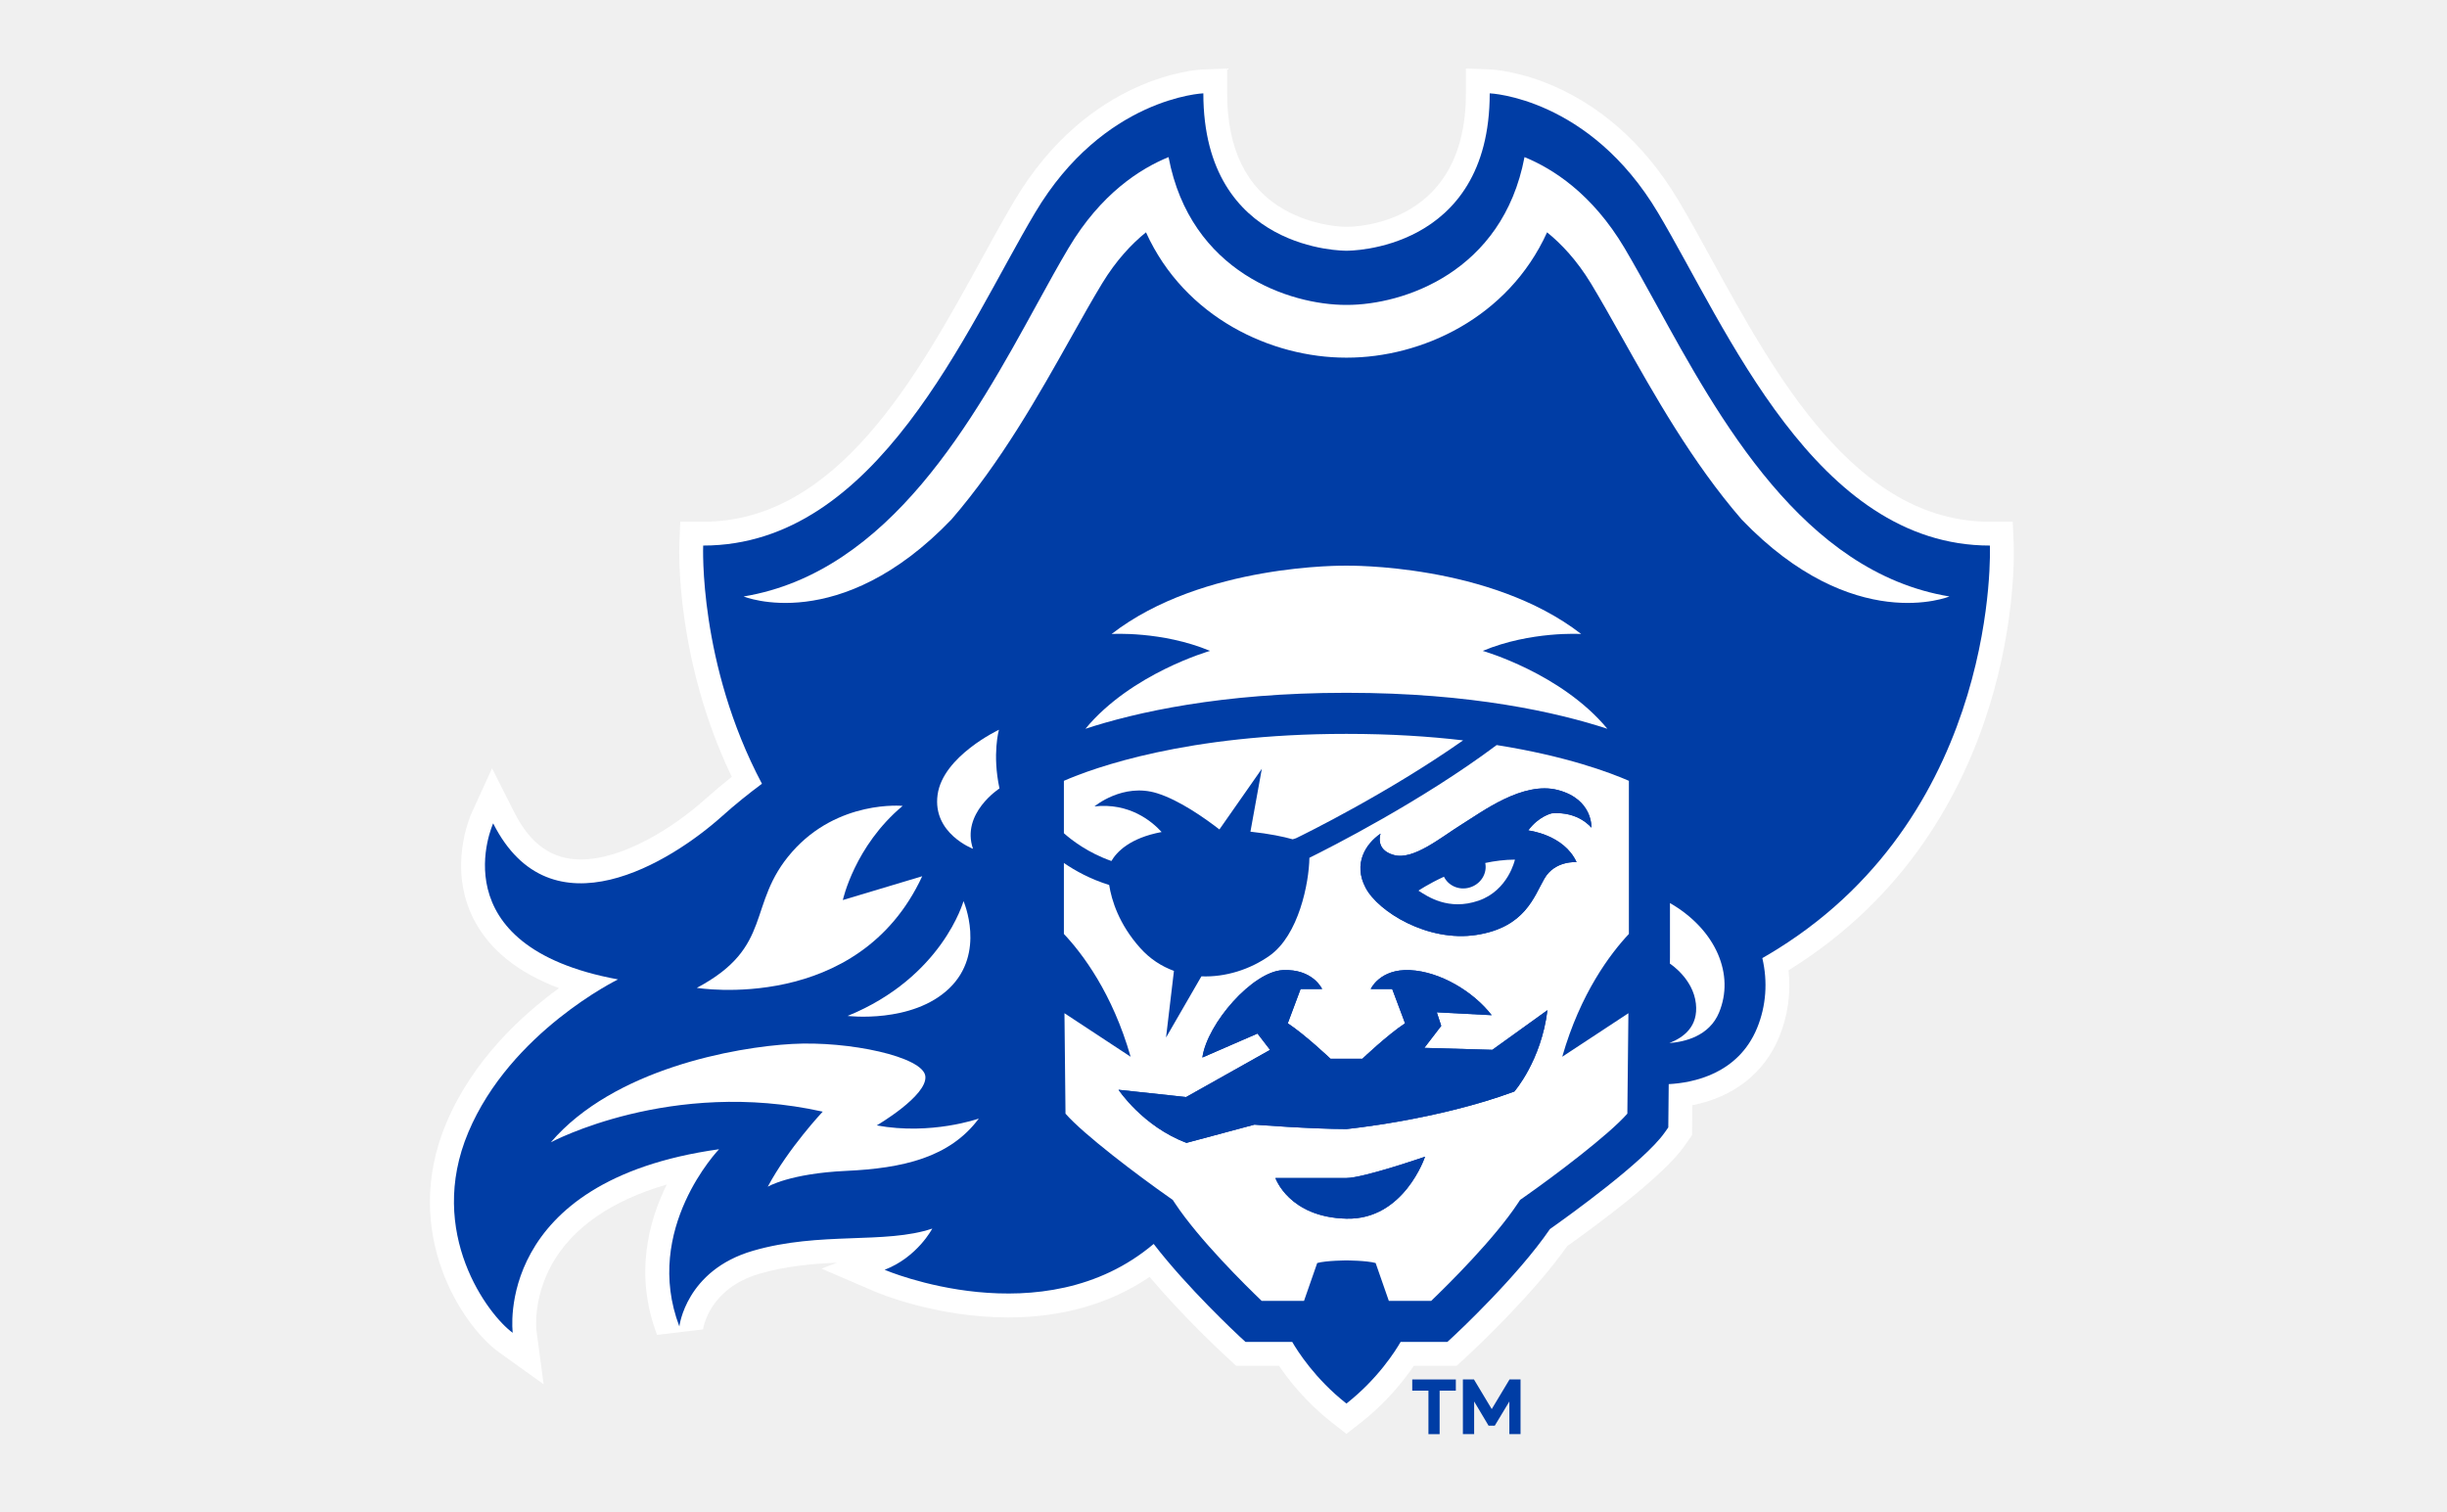
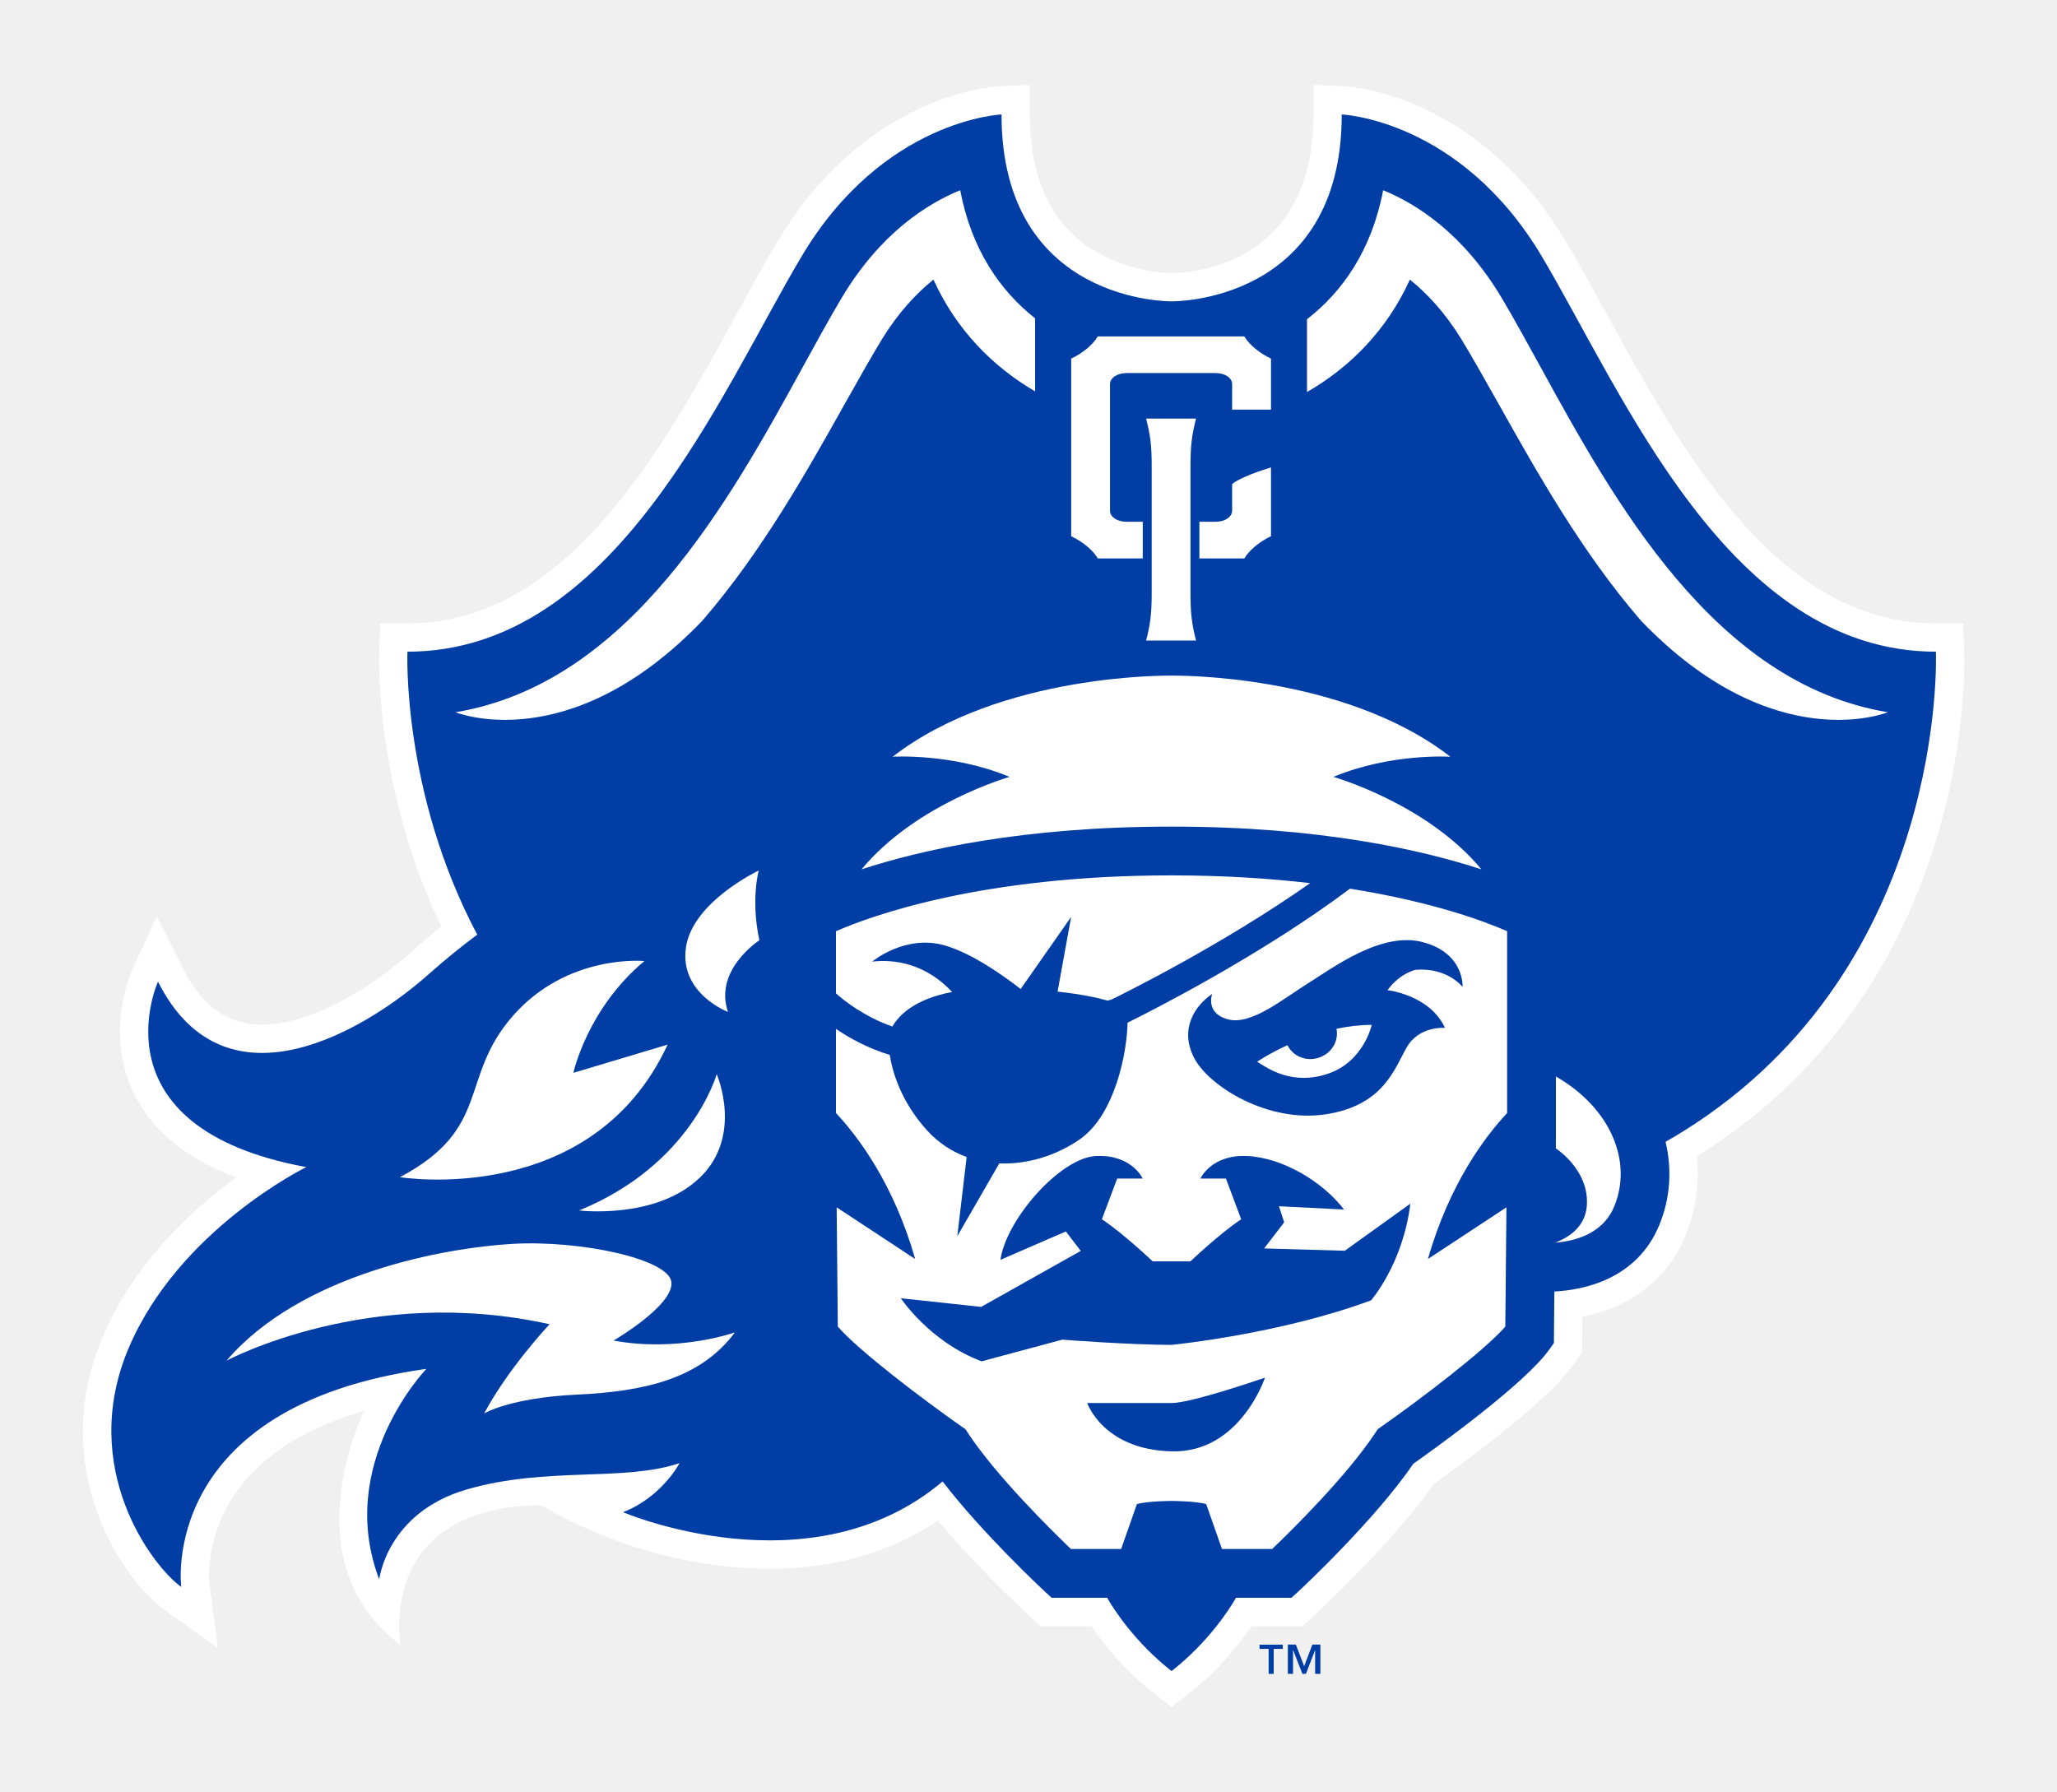
- <svg xmlns="http://www.w3.org/2000/svg" width="136.816" height="84.506" viewBox="0 0 136.816 84.506">
-   <path fill-rule="nonzero" fill="#003da5" d="M 97.383 29.055 C 94.602 25.844 92.477 22.055 90.676 18.848 C 90.062 17.754 89.48 16.723 88.945 15.844 C 88.168 14.562 87.312 13.648 86.5 12.996 C 84.324 17.785 79.469 20 75.312 20 L 75.258 20 C 71.105 20 66.25 17.785 64.074 12.996 C 63.262 13.648 62.406 14.562 61.625 15.844 C 61.09 16.723 60.512 17.754 59.898 18.848 C 58.098 22.055 55.969 25.844 53.191 29.055 C 46.938 35.566 41.578 33.355 41.578 33.355 C 49.754 32 54.465 23.414 57.98 17.004 C 58.602 15.867 59.191 14.797 59.746 13.867 C 61.555 10.824 63.758 9.426 65.336 8.785 C 66.562 15.246 72.141 17.051 75.258 17.051 L 75.285 17.051 C 75.289 17.051 75.289 17.051 75.289 17.051 L 75.312 17.051 C 78.43 17.051 84.008 15.246 85.238 8.785 C 86.812 9.426 89.02 10.824 90.828 13.867 C 91.379 14.797 91.969 15.867 92.594 17.004 C 96.109 23.414 100.82 32 108.996 33.355 C 108.996 33.355 103.637 35.566 97.383 29.055 M 96.117 56.617 C 95.57 57.953 94.18 58.266 93.336 58.328 C 94.125 58.02 94.965 57.41 94.82 56.121 C 94.664 54.719 93.379 53.895 93.367 53.887 L 93.371 53.543 L 93.371 50.5 C 94.609 51.211 95.559 52.211 96.051 53.348 C 96.523 54.445 96.547 55.574 96.117 56.617 M 75.242 41.039 L 75.32 41.039 C 77.758 41.039 79.918 41.18 81.805 41.402 C 77.633 44.332 72.957 46.637 72.461 46.875 C 72.402 46.895 72.34 46.914 72.277 46.934 C 71.762 46.789 70.996 46.625 69.914 46.508 L 70.551 42.992 L 68.18 46.383 C 67.355 45.746 65.945 44.75 64.695 44.359 C 62.781 43.762 61.195 45.094 61.195 45.094 C 63.141 44.883 64.391 45.914 64.949 46.527 C 63.16 46.863 62.434 47.645 62.141 48.148 C 60.848 47.695 59.93 46.992 59.484 46.594 L 59.484 43.664 C 61.152 42.938 66.348 41.039 75.242 41.039 M 62.152 35.453 C 67.25 31.504 75.215 31.633 75.277 31.633 C 75.344 31.633 83.309 31.504 88.406 35.453 C 88.406 35.453 85.594 35.277 82.902 36.398 C 82.902 36.398 87.297 37.648 89.871 40.754 C 87.086 39.844 82.281 38.742 75.32 38.742 L 75.242 38.742 C 68.277 38.742 63.473 39.844 60.688 40.754 C 63.258 37.648 67.656 36.398 67.656 36.398 C 64.965 35.277 62.152 35.453 62.152 35.453 M 91.078 52.227 C 90.043 53.324 88.363 55.543 87.348 59.094 L 91.043 56.66 L 90.988 62.277 C 89.969 63.445 86.961 65.719 85.168 66.973 L 84.992 67.098 L 84.871 67.281 C 83.527 69.312 80.926 71.875 80.02 72.746 L 77.652 72.746 L 76.914 70.629 C 76.402 70.488 75.285 70.484 75.281 70.484 C 75.277 70.484 74.16 70.488 73.648 70.629 L 72.91 72.746 L 70.543 72.746 C 69.633 71.875 67.035 69.312 65.691 67.281 L 65.57 67.098 L 65.391 66.973 C 63.602 65.719 60.594 63.445 59.574 62.277 L 59.516 56.66 L 63.215 59.094 C 62.199 55.543 60.52 53.324 59.484 52.227 L 59.484 48.258 C 60.117 48.695 60.969 49.164 62.016 49.488 C 62.152 50.332 62.555 51.676 63.75 53.012 C 64.301 53.625 64.945 54.039 65.637 54.293 L 65.195 58.02 L 67.172 54.594 C 68.516 54.648 69.891 54.211 70.977 53.449 C 72.621 52.293 73.188 49.367 73.211 47.969 C 74.328 47.418 79.477 44.812 83.68 41.664 C 87.578 42.281 90.031 43.207 91.078 43.664 Z M 54.402 47.465 C 54.402 47.465 52.125 46.605 52.422 44.445 C 52.715 42.285 55.852 40.809 55.852 40.809 C 55.852 40.809 55.469 42.168 55.883 44.09 C 55.883 44.09 53.723 45.48 54.402 47.465 M 47.305 65.477 C 44.137 65.625 42.926 66.367 42.926 66.367 C 44.078 64.207 46 62.164 46 62.164 C 37.512 60.273 30.797 63.883 30.797 63.883 C 34.316 59.77 41.121 58.555 44.285 58.379 C 47.453 58.203 51.621 59.09 51.742 60.184 C 51.859 61.277 49.02 62.934 49.02 62.934 C 52.066 63.496 54.727 62.551 54.727 62.551 C 53.102 64.738 50.469 65.332 47.305 65.477 M 53.871 50.391 C 53.871 50.391 55.141 53.293 53.07 55.273 C 51 57.254 47.391 56.812 47.391 56.812 C 52.688 54.652 53.871 50.391 53.871 50.391 M 44.285 47.641 C 46.859 44.711 50.469 45.066 50.469 45.066 C 47.777 47.316 47.125 50.332 47.125 50.332 L 51.562 49 C 47.984 56.723 38.961 55.242 38.961 55.242 C 43.309 52.938 41.711 50.57 44.285 47.641 M 111.258 30.508 C 101.508 30.508 96.551 18.367 92.707 11.902 C 88.863 5.441 83.293 5.219 83.293 5.219 C 83.293 14.109 75.324 14.02 75.301 14.02 C 75.301 14.02 75.293 14.02 75.285 14.02 C 75.277 14.02 75.273 14.02 75.273 14.02 L 75.27 14.02 C 75.25 14.02 67.277 14.109 67.277 5.219 C 67.277 5.219 61.711 5.441 57.867 11.902 C 54.023 18.367 49.062 30.508 39.316 30.508 C 39.316 30.508 39.043 37.117 42.602 43.828 C 41.898 44.348 41.129 44.961 40.352 45.66 C 37.543 48.172 30.797 52.434 27.574 46.043 C 27.574 46.043 24.438 52.906 34.555 54.77 C 34.555 54.77 28.551 57.699 26.184 63.32 C 23.816 68.941 27.305 73.555 28.668 74.531 C 28.668 74.531 27.543 66.039 40.203 64.266 C 40.203 64.266 35.914 68.73 37.984 74.176 C 37.984 74.176 38.34 71.039 42.098 69.945 C 45.855 68.852 49.492 69.59 52.125 68.703 C 52.125 68.703 51.297 70.301 49.461 71.008 C 49.461 71.008 58.305 74.801 64.504 69.562 C 66.395 72.023 69.172 74.609 69.305 74.734 L 69.637 75.039 L 72.25 75.039 C 72.531 75.527 73.52 77.105 75.281 78.488 C 77.043 77.105 78.031 75.527 78.312 75.039 L 80.926 75.039 L 81.258 74.734 C 81.406 74.598 84.832 71.402 86.66 68.73 C 87.691 68.004 91.941 64.953 93.07 63.34 L 93.277 63.047 L 93.301 60.625 C 94.645 60.555 97.18 60.07 98.242 57.492 C 98.75 56.25 98.848 54.895 98.535 53.578 C 98.82 53.414 99.105 53.246 99.391 53.066 C 111.867 45.27 111.258 30.508 111.258 30.508 " />
-   <path fill-rule="nonzero" fill="#ffffff" d="M 74.457 79.539 C 73.031 78.418 72.066 77.195 71.512 76.375 L 69.113 76.375 L 68.398 75.711 C 68.297 75.617 66.141 73.617 64.277 71.406 C 62.055 72.91 59.398 73.672 56.363 73.672 C 52.328 73.672 49.074 72.293 48.938 72.234 L 45.934 70.945 L 46.801 70.609 C 45.379 70.676 43.926 70.801 42.469 71.227 C 39.66 72.043 39.32 74.25 39.309 74.34 L 36.738 74.648 C 35.461 71.293 36.258 68.301 37.281 66.238 C 34.188 67.137 31.996 68.656 30.852 70.711 C 29.797 72.617 29.988 74.34 29.988 74.355 L 30.395 77.41 L 27.891 75.613 C 25.887 74.176 22.363 68.953 24.953 62.801 C 26.434 59.281 29.18 56.766 31.254 55.258 C 28.973 54.398 27.383 53.125 26.508 51.445 C 24.996 48.543 26.305 45.613 26.359 45.488 L 27.512 42.965 L 28.762 45.441 C 29.652 47.207 30.863 48.062 32.469 48.062 C 34.828 48.062 37.629 46.305 39.461 44.664 C 39.926 44.25 40.41 43.84 40.914 43.441 C 37.762 36.863 37.973 30.727 37.984 30.453 L 38.035 29.176 L 39.316 29.176 C 46.824 29.176 51.297 21.02 54.895 14.465 C 55.531 13.305 56.137 12.203 56.719 11.223 C 60.887 4.219 66.969 3.898 67.227 3.887 L 68.613 3.832 L 68.613 5.219 C 68.613 8.328 69.684 10.516 71.797 11.719 C 73.465 12.672 75.188 12.684 75.258 12.684 C 75.992 12.684 81.961 12.473 81.961 5.219 L 81.961 3.832 L 83.348 3.887 C 83.605 3.898 89.688 4.219 93.852 11.223 C 94.438 12.203 95.043 13.305 95.68 14.469 C 99.273 21.02 103.75 29.176 111.258 29.176 L 112.535 29.176 L 112.59 30.453 C 112.613 31.086 113.082 46.082 100.098 54.199 C 100.066 54.219 100.035 54.238 100 54.258 C 100.141 55.535 99.961 56.809 99.473 57.996 C 98.645 60.012 96.914 61.359 94.621 61.805 L 94.605 63.477 L 94.164 64.105 C 93.004 65.758 89.344 68.461 87.625 69.684 C 85.734 72.363 82.531 75.371 82.164 75.711 L 81.449 76.375 L 79.051 76.375 C 78.496 77.195 77.531 78.418 76.105 79.539 L 75.281 80.184 Z M 74.457 79.539 " />
-   <path fill-rule="nonzero" fill="#003da5" d="M 111.258 30.508 C 101.508 30.508 96.551 18.367 92.707 11.906 C 88.863 5.441 83.293 5.219 83.293 5.219 C 83.293 14.109 75.32 14.02 75.301 14.02 C 75.301 14.02 75.293 14.02 75.285 14.02 C 75.277 14.02 75.273 14.02 75.273 14.02 C 75.25 14.02 67.281 14.109 67.281 5.219 C 67.281 5.219 61.707 5.441 57.867 11.906 C 54.023 18.367 49.066 30.508 39.316 30.508 C 39.316 30.508 39.043 37.117 42.602 43.828 C 41.898 44.352 41.129 44.961 40.352 45.66 C 37.543 48.172 30.797 52.434 27.574 46.043 C 27.574 46.043 24.438 52.906 34.555 54.77 C 34.555 54.77 28.547 57.699 26.184 63.32 C 23.816 68.938 27.305 73.555 28.668 74.531 C 28.668 74.531 27.543 66.039 40.203 64.266 C 40.203 64.266 35.914 68.73 37.984 74.176 C 37.984 74.176 38.34 71.039 42.098 69.945 C 45.855 68.852 49.492 69.59 52.125 68.703 C 52.125 68.703 51.297 70.301 49.461 71.008 C 49.461 71.008 58.305 74.801 64.504 69.562 C 66.395 72.023 69.172 74.609 69.305 74.734 L 69.637 75.039 L 72.25 75.039 C 72.531 75.527 73.52 77.105 75.281 78.488 C 77.043 77.105 78.031 75.527 78.312 75.039 L 80.926 75.039 L 81.258 74.734 C 81.406 74.598 84.832 71.402 86.66 68.73 C 87.691 68.004 91.941 64.949 93.07 63.34 L 93.277 63.047 L 93.301 60.625 C 94.645 60.555 97.18 60.07 98.242 57.488 C 98.75 56.25 98.844 54.895 98.535 53.578 C 98.82 53.414 99.105 53.246 99.391 53.066 C 111.867 45.27 111.258 30.508 111.258 30.508 " />
-   <path fill-rule="nonzero" fill="#ffffff" d="M 93.371 50.5 L 93.371 53.543 L 93.367 53.887 C 93.379 53.895 94.664 54.719 94.82 56.121 C 94.965 57.414 94.125 58.02 93.336 58.328 C 94.18 58.266 95.57 57.949 96.117 56.617 C 96.547 55.574 96.523 54.445 96.051 53.348 C 95.559 52.211 94.609 51.211 93.371 50.5 " />
-   <path fill-rule="nonzero" fill="#ffffff" d="M 87.113 44.18 C 89.078 44.703 88.977 46.285 88.977 46.285 C 88.977 46.285 88.262 45.355 86.758 45.484 C 86.758 45.484 86.02 45.648 85.445 46.438 C 85.445 46.438 87.434 46.656 88.148 48.211 C 88.148 48.211 86.938 48.109 86.348 49.129 C 85.762 50.152 85.266 51.859 82.547 52.281 C 79.832 52.703 77.051 50.98 76.352 49.641 C 75.648 48.301 76.352 47.191 77.191 46.617 C 77.191 46.617 76.848 47.523 77.945 47.816 C 79.043 48.109 80.586 46.809 81.719 46.105 C 82.855 45.406 85.152 43.66 87.113 44.18 M 84.668 61.039 C 80.352 62.641 75.281 63.137 75.281 63.137 C 73.297 63.137 70.137 62.891 70.137 62.891 L 66.336 63.91 C 63.891 62.988 62.539 60.941 62.539 60.941 L 66.32 61.348 L 71.012 58.711 L 70.309 57.797 L 67.227 59.137 C 67.5 57.223 70.043 54.328 71.727 54.25 C 73.41 54.172 73.922 55.305 73.922 55.305 L 72.719 55.305 L 72 57.223 C 72.992 57.879 74.391 59.207 74.391 59.207 L 76.172 59.207 C 76.172 59.207 77.566 57.879 78.559 57.223 L 77.84 55.305 L 76.641 55.305 C 76.641 55.305 77.148 54.172 78.832 54.25 C 80.516 54.328 82.383 55.449 83.402 56.77 L 80.332 56.609 L 80.582 57.367 L 79.637 58.598 L 83.438 58.707 L 86.52 56.488 C 86.172 59.324 84.668 61.039 84.668 61.039 M 75.281 68.148 C 72.062 68.07 71.312 65.875 71.312 65.875 L 75.281 65.875 C 76.227 65.875 79.676 64.684 79.676 64.684 C 79.676 64.684 78.5 68.23 75.281 68.148 M 73.211 47.969 C 73.188 49.367 72.621 52.293 70.977 53.449 C 69.891 54.215 68.516 54.652 67.172 54.598 L 65.195 58.02 L 65.637 54.293 C 64.945 54.039 64.297 53.625 63.75 53.012 C 62.555 51.676 62.148 50.332 62.016 49.488 C 60.969 49.164 60.117 48.695 59.484 48.258 L 59.484 52.227 C 60.52 53.324 62.199 55.543 63.215 59.094 L 59.516 56.66 L 59.574 62.277 C 60.594 63.445 63.602 65.719 65.391 66.973 L 65.57 67.098 L 65.691 67.281 C 67.035 69.312 69.633 71.875 70.543 72.746 L 72.91 72.746 L 73.648 70.629 C 74.156 70.488 75.277 70.484 75.281 70.484 C 75.285 70.484 76.406 70.488 76.914 70.629 L 77.652 72.746 L 80.02 72.746 C 80.926 71.875 83.527 69.312 84.871 67.281 L 84.992 67.098 L 85.172 66.973 C 86.965 65.719 89.965 63.445 90.988 62.277 L 91.047 56.66 L 87.348 59.094 C 88.363 55.543 90.043 53.324 91.074 52.227 L 91.074 43.664 C 90.027 43.207 87.578 42.281 83.68 41.664 C 79.477 44.812 74.324 47.418 73.211 47.969 " />
-   <path fill-rule="nonzero" fill="#ffffff" d="M 59.484 46.594 C 59.93 46.992 60.848 47.695 62.141 48.148 C 62.434 47.645 63.16 46.863 64.949 46.527 C 64.391 45.914 63.141 44.883 61.195 45.094 C 61.195 45.094 62.781 43.762 64.695 44.359 C 65.945 44.75 67.355 45.746 68.18 46.383 L 70.551 42.992 L 69.914 46.508 C 70.996 46.625 71.762 46.789 72.277 46.934 C 72.34 46.914 72.402 46.895 72.461 46.875 C 72.957 46.637 77.633 44.332 81.805 41.402 C 79.918 41.18 77.758 41.039 75.32 41.039 L 75.242 41.039 C 66.348 41.039 61.152 42.938 59.484 43.664 Z M 59.484 46.594 " />
-   <path fill-rule="nonzero" fill="#ffffff" d="M 60.688 40.754 C 63.469 39.844 68.277 38.742 75.242 38.742 L 75.32 38.742 C 82.281 38.742 87.086 39.844 89.871 40.754 C 87.297 37.648 82.902 36.398 82.902 36.398 C 85.594 35.277 88.406 35.453 88.406 35.453 C 83.309 31.504 75.344 31.633 75.277 31.633 C 75.215 31.633 67.25 31.504 62.152 35.453 C 62.152 35.453 64.965 35.277 67.656 36.398 C 67.656 36.398 63.258 37.648 60.688 40.754 " />
-   <path fill-rule="nonzero" fill="#003da5" d="M 82.16 49.633 C 82.785 49.457 83.164 48.852 83.043 48.258 C 83.57 48.145 84.129 48.074 84.703 48.07 C 84.703 48.07 84.336 49.793 82.664 50.367 C 80.992 50.941 79.82 50.137 79.309 49.805 C 79.309 49.805 79.859 49.43 80.734 49.027 C 80.98 49.531 81.578 49.801 82.16 49.633 M 77.945 47.816 C 76.848 47.523 77.191 46.617 77.191 46.617 C 76.352 47.191 75.648 48.301 76.352 49.641 C 77.051 50.98 79.832 52.703 82.551 52.281 C 85.266 51.859 85.762 50.152 86.352 49.133 C 86.938 48.109 88.148 48.211 88.148 48.211 C 87.434 46.656 85.445 46.441 85.445 46.441 C 86.02 45.648 86.758 45.48 86.758 45.48 C 88.262 45.355 88.977 46.285 88.977 46.285 C 88.977 46.285 89.078 44.703 87.117 44.184 C 85.152 43.66 82.855 45.406 81.719 46.109 C 80.586 46.809 79.043 48.109 77.945 47.816 " />
-   <path fill-rule="nonzero" fill="#ffffff" d="M 80.734 49.027 C 79.859 49.43 79.309 49.805 79.309 49.805 C 79.82 50.137 80.992 50.941 82.664 50.367 C 84.336 49.793 84.703 48.07 84.703 48.07 C 84.129 48.074 83.57 48.145 83.043 48.258 C 83.164 48.852 82.785 49.457 82.16 49.633 C 81.578 49.801 80.98 49.531 80.734 49.027 " />
-   <path fill-rule="nonzero" fill="#003da5" d="M 79.637 58.598 L 80.582 57.367 L 80.336 56.609 L 83.402 56.77 C 82.383 55.449 80.516 54.328 78.832 54.25 C 77.148 54.168 76.641 55.305 76.641 55.305 L 77.84 55.305 L 78.559 57.223 C 77.566 57.879 76.172 59.207 76.172 59.207 L 74.391 59.207 C 74.391 59.207 72.996 57.879 72.004 57.223 L 72.719 55.305 L 73.922 55.305 C 73.922 55.305 73.41 54.168 71.727 54.25 C 70.043 54.328 67.5 57.227 67.227 59.137 L 70.309 57.797 L 71.012 58.711 L 66.316 61.348 L 62.539 60.941 C 62.539 60.941 63.891 62.984 66.34 63.91 L 70.137 62.891 C 70.137 62.891 73.297 63.133 75.281 63.137 C 75.281 63.137 80.352 62.641 84.668 61.039 C 84.668 61.039 86.172 59.324 86.52 56.492 L 83.438 58.707 Z M 79.637 58.598 " />
-   <path fill-rule="nonzero" fill="#003da5" d="M 71.312 65.875 C 71.312 65.875 72.062 68.07 75.281 68.148 C 78.5 68.23 79.676 64.684 79.676 64.684 C 79.676 64.684 76.227 65.875 75.281 65.875 Z M 71.312 65.875 " />
-   <path fill-rule="nonzero" fill="#ffffff" d="M 55.852 40.809 C 55.852 40.809 52.715 42.285 52.422 44.445 C 52.125 46.605 54.402 47.465 54.402 47.465 C 53.723 45.48 55.883 44.09 55.883 44.09 C 55.469 42.168 55.852 40.809 55.852 40.809 " />
-   <path fill-rule="nonzero" fill="#ffffff" d="M 51.562 49 L 47.125 50.332 C 47.125 50.332 47.777 47.316 50.469 45.066 C 50.469 45.066 46.859 44.711 44.285 47.641 C 41.711 50.57 43.309 52.934 38.961 55.242 C 38.961 55.242 47.984 56.723 51.562 49 " />
-   <path fill-rule="nonzero" fill="#ffffff" d="M 53.07 55.273 C 55.141 53.289 53.871 50.391 53.871 50.391 C 53.871 50.391 52.688 54.652 47.391 56.812 C 47.391 56.812 51 57.254 53.07 55.273 " />
-   <path fill-rule="nonzero" fill="#ffffff" d="M 49.02 62.934 C 49.02 62.934 51.859 61.277 51.738 60.184 C 51.621 59.09 47.449 58.199 44.285 58.379 C 41.121 58.555 34.316 59.77 30.797 63.879 C 30.797 63.879 37.512 60.273 46 62.164 C 46 62.164 44.078 64.207 42.926 66.363 C 42.926 66.363 44.137 65.625 47.305 65.477 C 50.469 65.332 53.102 64.738 54.727 62.551 C 54.727 62.551 52.066 63.496 49.02 62.934 " />
-   <path fill-rule="nonzero" fill="#ffffff" d="M 92.594 17.004 C 91.969 15.871 91.379 14.797 90.828 13.867 C 89.02 10.824 86.812 9.43 85.238 8.785 C 84.008 15.246 78.43 17.051 75.312 17.051 L 75.289 17.051 C 75.289 17.051 75.289 17.051 75.285 17.051 L 75.258 17.051 C 72.141 17.051 66.562 15.246 65.336 8.785 C 63.758 9.43 61.555 10.824 59.746 13.867 C 59.191 14.797 58.602 15.871 57.98 17.004 C 54.465 23.414 49.754 32 41.578 33.355 C 41.578 33.355 46.938 35.566 53.191 29.055 C 55.969 25.844 58.098 22.055 59.898 18.848 C 60.512 17.754 61.09 16.723 61.625 15.844 C 62.406 14.562 63.262 13.648 64.074 12.992 C 66.25 17.785 71.105 20 75.258 20 L 75.312 20 C 79.469 20 84.324 17.785 86.5 12.992 C 87.312 13.648 88.168 14.562 88.949 15.844 C 89.48 16.723 90.062 17.754 90.676 18.848 C 92.477 22.055 94.602 25.844 97.383 29.055 C 103.637 35.566 108.996 33.355 108.996 33.355 C 100.82 32 96.109 23.414 92.594 17.004 " />
-   <path fill-rule="nonzero" fill="#003da5" d="M 83.406 78.797 L 82.41 77.137 L 81.793 77.137 L 81.793 80.195 L 82.422 80.195 L 82.422 78.371 L 83.23 79.727 L 83.574 79.727 L 84.391 78.371 L 84.391 80.195 L 85.016 80.195 L 85.016 77.137 L 84.402 77.137 Z M 83.406 78.797 " />
-   <path fill-rule="nonzero" fill="#003da5" d="M 78.961 77.766 L 79.867 77.766 L 79.867 80.199 L 80.492 80.199 L 80.492 77.766 L 81.398 77.766 L 81.398 77.141 L 78.961 77.141 Z M 78.961 77.766 " />
+ <svg xmlns="http://www.w3.org/2000/svg" width="104.5" height="91" viewBox="0 0 104.5 91">
+   <path fill-rule="nonzero" fill="#ffffff" d="M 65.406 53.098 C 64.457 53.531 63.867 53.938 63.867 53.938 C 64.418 54.297 65.684 55.164 67.488 54.543 C 69.289 53.922 69.688 52.066 69.688 52.066 C 69.07 52.07 68.465 52.145 67.895 52.266 C 68.027 52.91 67.617 53.562 66.945 53.75 C 66.312 53.93 65.672 53.641 65.406 53.098 " />
+   <path fill-rule="nonzero" fill="#ffffff" d="M 72.289 47.867 C 74.41 48.43 74.301 50.137 74.301 50.137 C 74.301 50.137 73.531 49.133 71.906 49.27 C 71.906 49.27 71.105 49.449 70.488 50.305 C 70.488 50.305 72.633 50.535 73.406 52.219 C 73.406 52.219 72.098 52.105 71.465 53.207 C 70.832 54.309 70.293 56.152 67.363 56.609 C 64.43 57.062 61.43 55.203 60.672 53.758 C 59.914 52.312 60.672 51.113 61.582 50.496 C 61.582 50.496 61.207 51.473 62.395 51.789 C 63.574 52.105 65.242 50.703 66.469 49.945 C 67.691 49.188 70.172 47.301 72.289 47.867 M 69.652 66.062 C 64.992 67.789 59.52 68.324 59.52 68.324 C 57.375 68.324 53.965 68.059 53.965 68.059 L 49.863 69.16 C 47.223 68.164 45.766 65.957 45.766 65.957 L 49.844 66.395 L 54.91 63.547 L 54.148 62.559 L 50.824 64.008 C 51.121 61.945 53.867 58.816 55.684 58.73 C 57.5 58.648 58.051 59.875 58.051 59.875 L 56.754 59.875 L 55.977 61.945 C 57.051 62.648 58.559 64.082 58.559 64.082 L 60.477 64.082 C 60.477 64.082 61.984 62.648 63.055 61.945 L 62.281 59.875 L 60.984 59.875 C 60.984 59.875 61.535 58.648 63.352 58.73 C 65.168 58.816 67.184 60.027 68.281 61.449 L 64.973 61.281 L 65.238 62.098 L 64.219 63.426 L 68.32 63.543 L 71.648 61.152 C 71.273 64.211 69.652 66.062 69.652 66.062 M 59.52 73.734 C 56.043 73.648 55.234 71.281 55.234 71.281 L 59.52 71.281 C 60.539 71.281 64.262 69.992 64.262 69.992 C 64.262 69.992 62.992 73.82 59.52 73.734 M 57.281 51.957 C 57.258 53.465 56.645 56.621 54.871 57.871 C 53.703 58.695 52.219 59.164 50.766 59.105 L 48.633 62.801 L 49.109 58.781 C 48.363 58.508 47.664 58.062 47.07 57.398 C 45.781 55.957 45.348 54.508 45.199 53.598 C 44.07 53.246 43.148 52.738 42.469 52.27 L 42.469 56.547 C 43.582 57.738 45.398 60.129 46.492 63.961 L 42.504 61.336 L 42.566 67.398 C 43.668 68.66 46.91 71.113 48.844 72.469 L 49.039 72.602 L 49.168 72.797 C 50.617 74.992 53.422 77.754 54.406 78.695 L 56.957 78.695 L 57.758 76.414 C 58.305 76.258 59.512 76.254 59.516 76.254 L 59.52 76.254 C 59.523 76.254 60.73 76.258 61.277 76.414 L 62.078 78.695 L 64.633 78.695 C 65.613 77.754 68.418 74.992 69.867 72.797 L 70 72.602 L 70.191 72.469 C 72.125 71.113 75.367 68.66 76.473 67.398 L 76.531 61.336 L 72.543 63.961 C 73.637 60.129 75.453 57.738 76.566 56.547 L 76.566 47.305 C 75.434 46.812 72.789 45.816 68.586 45.148 C 64.047 48.547 58.488 51.359 57.281 51.957 " />
+   <path fill-rule="nonzero" fill="#ffffff" d="M 56.273 50.836 C 56.344 50.816 56.41 50.797 56.477 50.777 C 57.012 50.516 62.059 48.031 66.559 44.867 C 64.523 44.629 62.191 44.473 59.559 44.473 L 59.477 44.473 C 49.879 44.473 44.27 46.523 42.469 47.309 L 42.469 50.469 C 42.949 50.898 43.938 51.66 45.336 52.148 C 45.648 51.605 46.438 50.762 48.367 50.398 C 47.762 49.734 46.414 48.621 44.316 48.852 C 44.316 48.852 46.027 47.41 48.09 48.059 C 49.441 48.48 50.961 49.555 51.852 50.246 L 54.414 46.586 L 53.727 50.379 C 54.891 50.504 55.723 50.684 56.273 50.836 " />
+   <path fill-rule="nonzero" fill="#ffffff" d="M 31.172 68.105 C 31.172 68.105 34.238 66.316 34.109 65.137 C 33.98 63.957 29.48 63 26.062 63.191 C 22.648 63.383 15.305 64.691 11.504 69.129 C 11.504 69.129 18.754 65.234 27.918 67.277 C 27.918 67.277 25.84 69.48 24.594 71.809 C 24.594 71.809 25.906 71.012 29.32 70.852 C 32.738 70.691 35.578 70.055 37.336 67.691 C 37.336 67.691 34.461 68.711 31.172 68.105 " />
+   <path fill-rule="nonzero" fill="#ffffff" d="M 78.203 18.535 C 77.531 17.309 76.895 16.152 76.297 15.148 C 74.344 11.863 71.965 10.355 70.266 9.664 C 69.68 12.738 68.18 14.836 66.398 16.219 L 66.398 19.918 C 68.559 18.676 70.453 16.789 71.625 14.207 C 72.504 14.91 73.426 15.898 74.27 17.281 C 74.844 18.23 75.469 19.344 76.133 20.523 C 78.074 23.984 80.371 28.074 83.371 31.539 C 90.121 38.566 95.906 36.184 95.906 36.184 C 87.082 34.719 82 25.453 78.203 18.535 " />
+   <path fill-rule="nonzero" fill="#ffffff" d="M 44.777 17.281 C 45.621 15.898 46.543 14.91 47.422 14.207 C 48.582 16.766 50.453 18.641 52.586 19.883 L 52.586 16.172 C 50.832 14.789 49.359 12.707 48.781 9.664 C 47.082 10.355 44.703 11.867 42.75 15.148 C 42.152 16.152 41.516 17.309 40.844 18.535 C 37.051 25.453 31.965 34.719 23.141 36.184 C 23.141 36.184 28.926 38.566 35.676 31.539 C 38.676 28.074 40.969 23.988 42.914 20.523 C 43.578 19.344 44.203 18.23 44.777 17.281 " />
+   <path fill-rule="nonzero" fill="#ffffff" d="M 85.539 57.457 C 85.23 57.652 84.922 57.832 84.613 58.008 C 84.953 59.43 84.848 60.891 84.297 62.23 C 83.152 65.016 80.418 65.539 78.965 65.613 L 78.941 68.23 L 78.719 68.543 C 77.5 70.285 72.914 73.578 71.801 74.363 C 69.828 77.25 66.129 80.695 65.969 80.844 L 65.609 81.172 L 62.793 81.172 C 62.488 81.699 61.422 83.402 59.52 84.895 C 57.617 83.402 56.547 81.699 56.246 81.172 L 53.426 81.172 L 53.07 80.844 C 52.926 80.711 49.926 77.918 47.887 75.258 C 41.195 80.918 31.652 76.824 31.652 76.824 C 33.633 76.059 34.523 74.332 34.523 74.332 C 31.684 75.289 27.758 74.492 23.703 75.672 C 19.648 76.855 19.266 80.238 19.266 80.238 C 17.027 74.363 21.66 69.543 21.66 69.543 C 7.992 71.457 9.207 80.621 9.207 80.621 C 7.738 79.57 3.969 74.586 6.523 68.523 C 9.078 62.457 15.562 59.297 15.562 59.297 C 4.641 57.285 8.027 49.875 8.027 49.875 C 11.504 56.773 18.785 52.176 21.816 49.461 C 22.66 48.707 23.488 48.047 24.246 47.484 C 20.406 40.242 20.699 33.109 20.699 33.109 C 31.223 33.109 36.57 20.004 40.723 13.031 C 44.871 6.055 50.879 5.816 50.879 5.816 C 50.879 15.406 59.484 15.309 59.508 15.309 C 59.508 15.309 59.516 15.309 59.523 15.309 C 59.531 15.309 59.539 15.309 59.539 15.309 C 59.562 15.309 68.164 15.406 68.164 5.816 C 68.164 5.816 74.18 6.055 78.328 13.031 C 82.473 20.004 87.824 33.109 98.348 33.109 C 98.348 33.109 99.008 49.043 85.539 57.457 M 99.785 33.051 L 99.727 31.672 L 98.348 31.672 C 90.246 31.672 85.414 22.867 81.535 15.797 C 80.844 14.539 80.195 13.355 79.562 12.293 C 75.066 4.734 68.5 4.387 68.223 4.375 L 66.727 4.316 L 66.727 5.816 C 66.727 13.645 60.289 13.871 59.492 13.871 C 59.414 13.871 57.559 13.859 55.758 12.832 C 53.477 11.531 52.32 9.168 52.32 5.816 L 52.32 4.316 L 50.824 4.375 C 50.547 4.387 43.98 4.734 39.484 12.293 C 38.852 13.352 38.203 14.539 37.512 15.797 C 33.633 22.867 28.805 31.672 20.699 31.672 L 19.32 31.672 L 19.262 33.051 C 19.25 33.344 19.02 39.965 22.422 47.07 C 21.883 47.5 21.359 47.941 20.859 48.387 C 18.879 50.16 15.855 52.055 13.309 52.055 C 11.578 52.055 10.27 51.129 9.309 49.227 L 7.961 46.555 L 6.715 49.277 C 6.656 49.41 5.246 52.574 6.879 55.707 C 7.82 57.516 9.539 58.895 12 59.82 C 9.762 61.449 6.797 64.164 5.199 67.965 C 2.402 74.602 6.203 80.238 8.367 81.793 L 11.07 83.73 L 10.633 80.434 C 10.633 80.414 10.426 78.559 11.566 76.5 C 12.797 74.281 15.168 72.641 18.504 71.672 C 18.504 71.672 14.676 79.34 20.336 83.555 C 20.336 83.555 19.09 76.543 27.516 76.469 C 27.516 76.469 32.484 79.695 39.102 79.695 C 42.379 79.695 45.242 78.871 47.645 77.25 C 49.652 79.637 51.977 81.793 52.09 81.898 L 52.859 82.613 L 55.449 82.613 C 56.047 83.496 57.09 84.82 58.629 86.027 L 59.52 86.723 L 60.406 86.027 C 61.945 84.82 62.988 83.496 63.586 82.613 L 66.176 82.613 L 66.949 81.898 C 67.344 81.527 70.801 78.285 72.84 75.391 C 74.695 74.07 78.648 71.152 79.898 69.371 L 80.375 68.691 L 80.395 66.887 C 82.863 66.406 84.738 64.953 85.629 62.777 C 86.156 61.496 86.348 60.121 86.199 58.742 L 86.305 58.68 C 100.32 49.918 99.812 33.734 99.785 33.051 " />
+   <path fill-rule="nonzero" fill="#ffffff" d="M 79.043 54.688 L 79.043 57.973 L 79.039 58.34 C 79.051 58.352 80.438 59.238 80.605 60.754 C 80.762 62.145 79.859 62.801 79.004 63.133 C 79.914 63.066 81.418 62.73 82.008 61.289 C 82.469 60.164 82.445 58.941 81.934 57.758 C 81.406 56.531 80.379 55.457 79.043 54.688 " />
+   <path fill-rule="nonzero" fill="#ffffff" d="M 51.285 39.469 C 51.285 39.469 46.543 40.816 43.766 44.168 C 46.77 43.188 51.957 41.996 59.477 41.996 L 59.559 41.996 C 67.074 41.996 72.258 43.184 75.262 44.168 C 72.488 40.812 67.746 39.469 67.746 39.469 C 70.648 38.254 73.684 38.445 73.684 38.445 C 68.184 34.184 59.586 34.324 59.516 34.324 C 59.445 34.324 50.848 34.184 45.348 38.445 C 45.348 38.445 48.383 38.254 51.285 39.469 " />
+   <path fill-rule="nonzero" fill="#ffffff" d="M 38.547 44.227 C 38.547 44.227 35.164 45.82 34.844 48.152 C 34.523 50.484 36.984 51.41 36.984 51.41 C 36.25 49.27 38.578 47.77 38.578 47.77 C 38.133 45.695 38.547 44.227 38.547 44.227 " />
+   <path fill-rule="nonzero" fill="#ffffff" d="M 33.918 53.07 L 29.129 54.508 C 29.129 54.508 29.832 51.25 32.738 48.82 C 32.738 48.82 28.84 48.438 26.062 51.602 C 23.285 54.762 25.012 57.316 20.316 59.805 C 20.316 59.805 30.055 61.402 33.918 53.07 " />
+   <path fill-rule="nonzero" fill="#ffffff" d="M 35.547 59.836 C 37.781 57.699 36.41 54.57 36.41 54.57 C 36.41 54.57 35.133 59.168 29.418 61.496 C 29.418 61.496 33.312 61.977 35.547 59.836 " />
+   <path fill-rule="nonzero" fill="#ffffff" d="M 55.773 28.371 L 58.055 28.371 L 58.055 26.508 L 57.238 26.508 C 56.75 26.508 56.391 26.258 56.391 25.945 L 56.391 19.516 C 56.391 19.203 56.75 18.953 57.238 18.953 L 61.75 18.953 C 62.238 18.953 62.594 19.203 62.594 19.516 L 62.594 20.812 L 64.57 20.812 L 64.57 18.219 C 63.949 17.922 63.453 17.492 63.215 17.094 L 55.773 17.094 C 55.531 17.492 55.039 17.922 54.418 18.219 L 54.418 27.242 C 55.039 27.539 55.531 27.969 55.773 28.371 " />
+   <path fill-rule="nonzero" fill="#ffffff" d="M 62.594 25.945 C 62.594 26.258 62.238 26.508 61.75 26.508 L 60.934 26.508 L 60.934 28.371 L 63.215 28.371 C 63.453 27.969 63.949 27.539 64.57 27.242 L 64.57 23.746 C 63.484 24.082 62.867 24.367 62.594 24.59 Z M 62.594 25.945 " />
+   <path fill-rule="nonzero" fill="#ffffff" d="M 60.762 21.266 L 58.223 21.266 C 58.438 22.09 58.508 22.617 58.508 23.688 L 58.508 30.117 C 58.508 31.191 58.438 31.715 58.223 32.543 L 60.762 32.543 C 60.551 31.715 60.48 31.191 60.48 30.117 L 60.48 23.688 C 60.48 22.617 60.551 22.09 60.762 21.266 " />
+   <path fill-rule="nonzero" fill="#003da5" d="M 83.371 31.539 C 80.371 28.074 78.078 23.988 76.133 20.523 C 75.469 19.344 74.844 18.23 74.27 17.281 C 73.426 15.898 72.504 14.91 71.625 14.207 C 70.453 16.789 68.559 18.676 66.398 19.918 L 66.398 16.219 C 68.18 14.836 69.68 12.738 70.266 9.664 C 71.965 10.355 74.344 11.867 76.297 15.148 C 76.895 16.152 77.527 17.309 78.203 18.535 C 81.996 25.453 87.082 34.719 95.906 36.184 C 95.906 36.184 90.121 38.566 83.371 31.539 M 82.008 61.289 C 81.418 62.73 79.914 63.066 79.004 63.133 C 79.859 62.801 80.762 62.148 80.605 60.754 C 80.438 59.238 79.051 58.352 79.039 58.344 L 79.043 57.973 L 79.043 54.688 C 80.379 55.457 81.406 56.531 81.934 57.758 C 82.445 58.941 82.469 60.164 82.008 61.289 M 76.566 56.547 C 75.453 57.738 73.637 60.129 72.543 63.961 L 76.531 61.336 L 76.473 67.398 C 75.367 68.66 72.125 71.113 70.191 72.469 L 70 72.602 L 69.867 72.797 C 68.418 74.992 65.613 77.754 64.629 78.695 L 62.078 78.695 L 61.277 76.414 C 60.73 76.258 59.523 76.254 59.52 76.254 L 59.516 76.254 C 59.516 76.254 58.305 76.258 57.758 76.414 L 56.957 78.695 L 54.406 78.695 C 53.422 77.754 50.617 74.992 49.168 72.797 L 49.039 72.602 L 48.844 72.469 C 46.91 71.113 43.668 68.66 42.562 67.398 L 42.504 61.336 L 46.492 63.961 C 45.398 60.129 43.586 57.738 42.469 56.547 L 42.469 52.27 C 43.152 52.738 44.07 53.246 45.203 53.594 C 45.348 54.508 45.781 55.957 47.07 57.398 C 47.664 58.059 48.363 58.508 49.109 58.781 L 48.633 62.801 L 50.766 59.105 C 52.219 59.164 53.699 58.691 54.871 57.871 C 56.645 56.621 57.258 53.465 57.281 51.957 C 58.488 51.359 64.047 48.547 68.582 45.148 C 72.789 45.816 75.438 46.812 76.566 47.309 Z M 35.676 31.539 C 28.926 38.566 23.141 36.184 23.141 36.184 C 31.965 34.719 37.051 25.453 40.844 18.535 C 41.516 17.309 42.152 16.152 42.75 15.148 C 44.703 11.867 47.082 10.355 48.781 9.664 C 49.359 12.707 50.832 14.789 52.586 16.172 L 52.586 19.883 C 50.453 18.641 48.582 16.766 47.422 14.207 C 46.543 14.91 45.621 15.898 44.777 17.281 C 44.203 18.23 43.578 19.344 42.914 20.523 C 40.973 23.988 38.676 28.074 35.676 31.539 M 36.984 51.41 C 36.984 51.41 34.523 50.484 34.844 48.152 C 35.164 45.82 38.547 44.223 38.547 44.223 C 38.547 44.223 38.133 45.695 38.578 47.77 C 38.578 47.77 36.25 49.27 36.984 51.41 M 29.32 70.852 C 25.906 71.012 24.594 71.809 24.594 71.809 C 25.84 69.48 27.918 67.277 27.918 67.277 C 18.754 65.234 11.504 69.129 11.504 69.129 C 15.305 64.691 22.648 63.383 26.062 63.191 C 29.48 63 33.98 63.957 34.109 65.137 C 34.238 66.32 31.172 68.105 31.172 68.105 C 34.461 68.715 37.336 67.691 37.336 67.691 C 35.578 70.055 32.738 70.691 29.32 70.852 M 36.41 54.57 C 36.41 54.57 37.781 57.699 35.547 59.836 C 33.312 61.977 29.418 61.496 29.418 61.496 C 35.133 59.168 36.41 54.57 36.41 54.57 M 26.062 51.602 C 28.844 48.438 32.738 48.824 32.738 48.824 C 29.832 51.25 29.129 54.504 29.129 54.504 L 33.918 53.07 C 30.055 61.402 20.316 59.805 20.316 59.805 C 25.012 57.316 23.285 54.762 26.062 51.602 M 51.852 50.246 C 50.965 49.555 49.441 48.48 48.09 48.059 C 46.027 47.41 44.312 48.852 44.312 48.852 C 46.414 48.625 47.762 49.734 48.367 50.398 C 46.438 50.762 45.648 51.605 45.336 52.152 C 43.941 51.66 42.953 50.898 42.469 50.469 L 42.469 47.309 C 44.266 46.523 49.879 44.473 59.477 44.473 L 59.559 44.473 C 62.191 44.473 64.523 44.629 66.559 44.867 C 62.059 48.031 57.008 50.516 56.477 50.777 C 56.41 50.797 56.344 50.816 56.273 50.836 C 55.723 50.68 54.891 50.504 53.727 50.379 L 54.414 46.586 Z M 59.516 34.324 C 59.586 34.324 68.184 34.184 73.684 38.445 C 73.684 38.445 70.648 38.254 67.742 39.469 C 67.742 39.469 72.484 40.816 75.262 44.168 C 72.258 43.184 67.074 41.996 59.559 41.996 L 59.477 41.996 C 51.957 41.996 46.77 43.184 43.766 44.168 C 46.543 40.816 51.285 39.469 51.285 39.469 C 48.383 38.254 45.348 38.445 45.348 38.445 C 50.848 34.184 59.445 34.324 59.516 34.324 M 60.762 32.543 L 58.223 32.543 C 58.438 31.715 58.508 31.191 58.508 30.117 L 58.508 23.691 C 58.508 22.617 58.438 22.09 58.223 21.266 L 60.762 21.266 C 60.551 22.09 60.48 22.617 60.48 23.691 L 60.48 30.117 C 60.48 31.191 60.551 31.715 60.762 32.543 M 64.57 23.746 L 64.57 27.242 C 63.949 27.539 63.453 27.969 63.215 28.371 L 60.93 28.371 L 60.93 26.508 L 61.75 26.508 C 62.238 26.508 62.594 26.258 62.594 25.945 L 62.594 24.59 C 62.867 24.367 63.484 24.082 64.57 23.746 M 54.418 18.219 C 55.039 17.922 55.535 17.492 55.77 17.09 L 63.215 17.09 C 63.453 17.492 63.949 17.922 64.57 18.219 L 64.57 20.812 L 62.594 20.812 L 62.594 19.516 C 62.594 19.203 62.238 18.953 61.75 18.953 L 57.238 18.953 C 56.75 18.953 56.391 19.203 56.391 19.516 L 56.391 25.945 C 56.391 26.258 56.75 26.508 57.238 26.508 L 58.055 26.508 L 58.055 28.371 L 55.77 28.371 C 55.535 27.969 55.039 27.539 54.418 27.242 Z M 98.348 33.109 C 87.824 33.109 82.473 20.004 78.328 13.027 C 74.18 6.055 68.164 5.816 68.164 5.816 C 68.164 15.41 59.562 15.312 59.539 15.309 C 59.539 15.309 59.531 15.309 59.523 15.309 C 59.516 15.309 59.508 15.309 59.508 15.309 C 59.484 15.312 50.879 15.41 50.879 5.816 C 50.879 5.816 44.871 6.055 40.723 13.027 C 36.57 20.004 31.223 33.109 20.699 33.109 C 20.699 33.109 20.406 40.242 24.246 47.484 C 23.488 48.047 22.66 48.711 21.816 49.461 C 18.785 52.176 11.504 56.773 8.027 49.875 C 8.027 49.875 4.641 57.281 15.562 59.293 C 15.562 59.293 9.078 62.457 6.523 68.52 C 3.969 74.59 7.738 79.57 9.207 80.621 C 9.207 80.621 7.992 71.461 21.66 69.543 C 21.66 69.543 17.027 74.363 19.266 80.238 C 19.266 80.238 19.648 76.855 23.703 75.672 C 27.758 74.492 31.684 75.289 34.523 74.332 C 34.523 74.332 33.633 76.055 31.652 76.824 C 31.652 76.824 41.195 80.918 47.887 75.262 C 49.926 77.918 52.926 80.707 53.066 80.844 L 53.426 81.172 L 56.246 81.172 C 56.547 81.699 57.617 83.402 59.516 84.895 C 59.516 84.895 59.52 84.895 59.52 84.895 C 61.422 83.402 62.488 81.699 62.793 81.172 L 65.609 81.172 L 65.969 80.844 C 66.129 80.695 69.828 77.246 71.801 74.363 C 72.914 73.578 77.5 70.285 78.719 68.543 L 78.941 68.23 L 78.965 65.613 C 80.418 65.539 83.152 65.016 84.297 62.23 C 84.848 60.891 84.953 59.43 84.613 58.008 C 84.922 57.832 85.23 57.652 85.539 57.457 C 99.008 49.043 98.348 33.109 98.348 33.109 " />
+   <path fill-rule="nonzero" fill="#003da5" d="M 66.945 53.75 C 67.617 53.559 68.027 52.91 67.895 52.266 C 68.465 52.145 69.07 52.07 69.688 52.066 C 69.688 52.066 69.289 53.922 67.484 54.543 C 65.684 55.164 64.414 54.297 63.867 53.938 C 63.867 53.938 64.457 53.531 65.406 53.098 C 65.672 53.641 66.312 53.93 66.945 53.75 M 62.391 51.789 C 61.207 51.473 61.582 50.496 61.582 50.496 C 60.672 51.113 59.914 52.312 60.672 53.758 C 61.43 55.203 64.43 57.062 67.363 56.609 C 70.293 56.152 70.832 54.309 71.465 53.207 C 72.098 52.105 73.406 52.219 73.406 52.219 C 72.633 50.539 70.488 50.305 70.488 50.305 C 71.105 49.449 71.906 49.27 71.906 49.27 C 73.527 49.133 74.301 50.137 74.301 50.137 C 74.301 50.137 74.41 48.43 72.289 47.867 C 70.172 47.301 67.691 49.188 66.469 49.945 C 65.242 50.703 63.578 52.105 62.391 51.789 " />
+   <path fill-rule="nonzero" fill="#003da5" d="M 64.219 63.426 L 65.238 62.098 L 64.973 61.281 L 68.281 61.449 C 67.184 60.027 65.168 58.816 63.352 58.73 C 61.535 58.648 60.984 59.875 60.984 59.875 L 62.281 59.875 L 63.055 61.945 C 61.984 62.648 60.477 64.082 60.477 64.082 L 58.559 64.082 C 58.559 64.082 57.051 62.648 55.977 61.945 L 56.754 59.875 L 58.051 59.875 C 58.051 59.875 57.5 58.648 55.684 58.73 C 53.863 58.816 51.121 61.945 50.824 64.004 L 54.148 62.562 L 54.906 63.551 L 49.844 66.395 L 45.766 65.957 C 45.766 65.957 47.223 68.164 49.867 69.16 L 53.965 68.059 C 53.965 68.059 57.375 68.324 59.52 68.324 C 59.52 68.324 64.992 67.789 69.652 66.062 C 69.652 66.062 71.273 64.211 71.648 61.152 L 68.32 63.543 Z M 64.219 63.426 " />
+   <path fill-rule="nonzero" fill="#003da5" d="M 55.234 71.281 C 55.234 71.281 56.043 73.648 59.52 73.734 C 62.992 73.824 64.262 69.992 64.262 69.992 C 64.262 69.992 60.539 71.281 59.52 71.281 Z M 55.234 71.281 " />
+   <path fill-rule="nonzero" fill="#003da5" d="M 63.988 83.77 L 64.449 83.77 L 64.449 85.039 L 64.707 85.039 L 64.707 83.77 L 65.168 83.77 L 65.168 83.555 L 63.988 83.555 Z M 63.988 83.77 " />
+   <path fill-rule="nonzero" fill="#003da5" d="M 66.254 84.648 L 65.832 83.551 L 65.426 83.551 L 65.426 85.039 L 65.688 85.039 L 65.688 83.832 L 65.695 83.832 L 66.164 85.039 L 66.344 85.039 L 66.809 83.832 L 66.812 83.832 L 66.812 85.039 L 67.078 85.039 L 67.078 83.551 L 66.672 83.551 Z M 66.254 84.648 " />
</svg>
